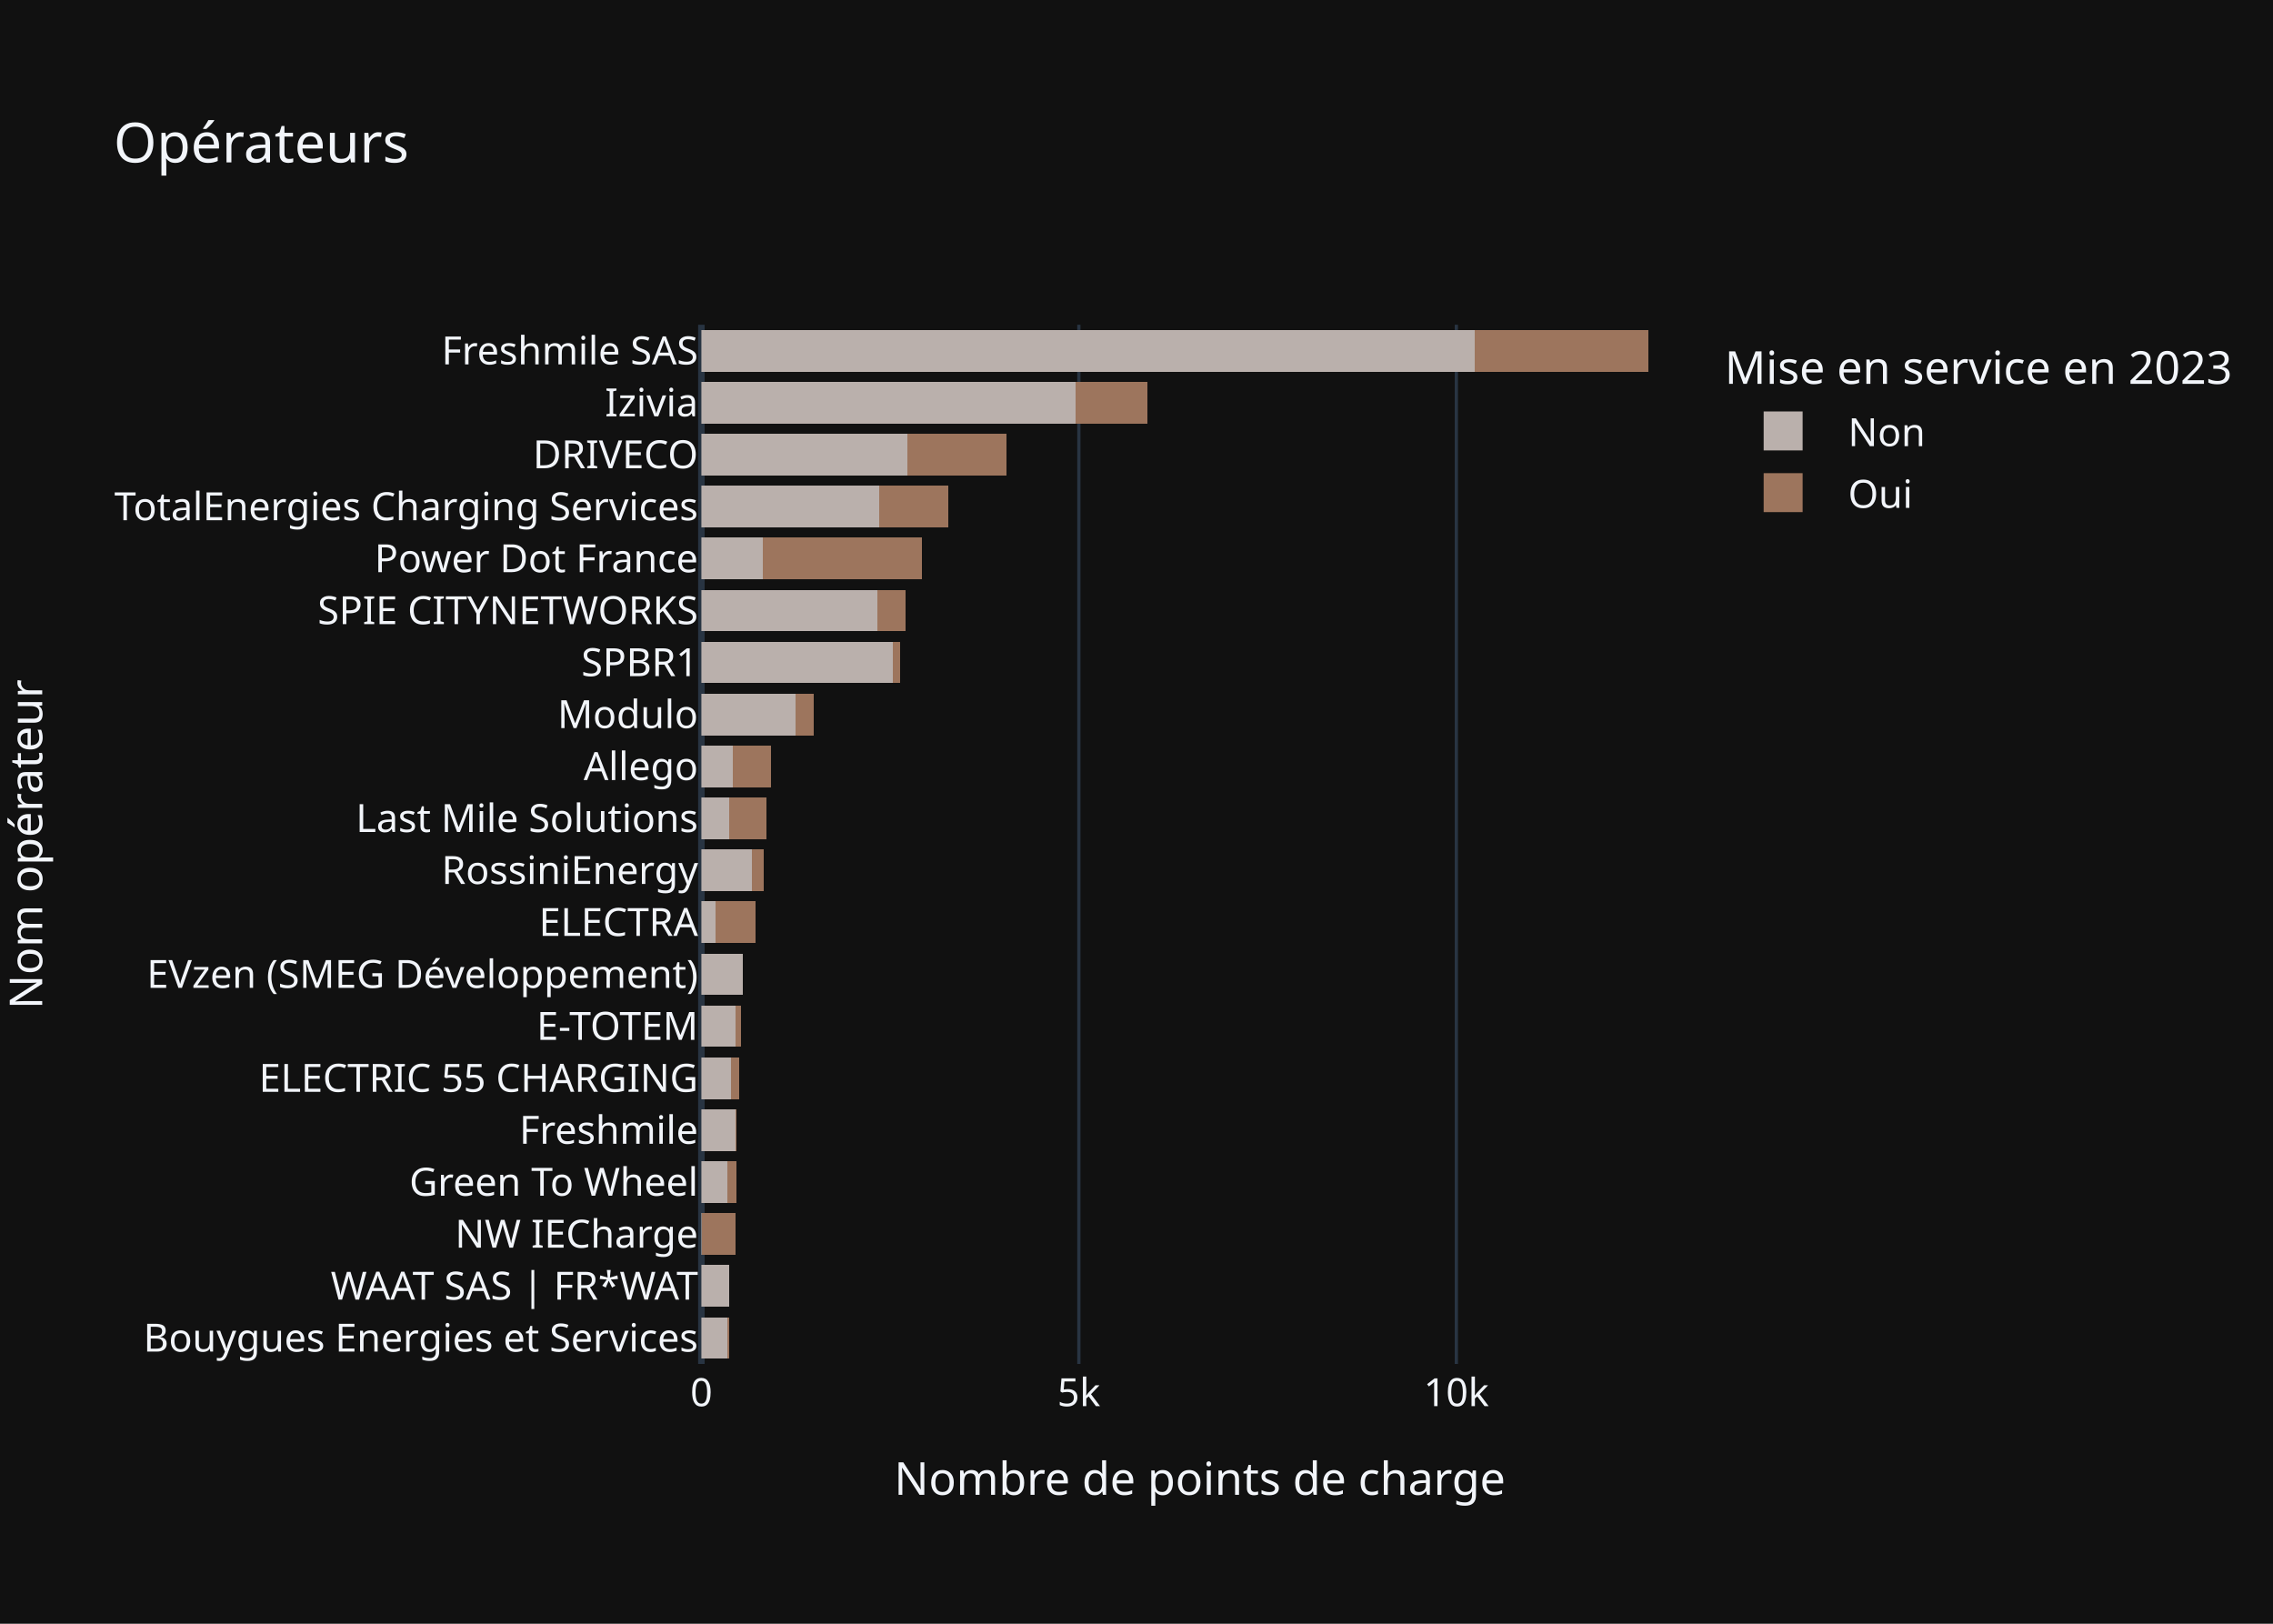
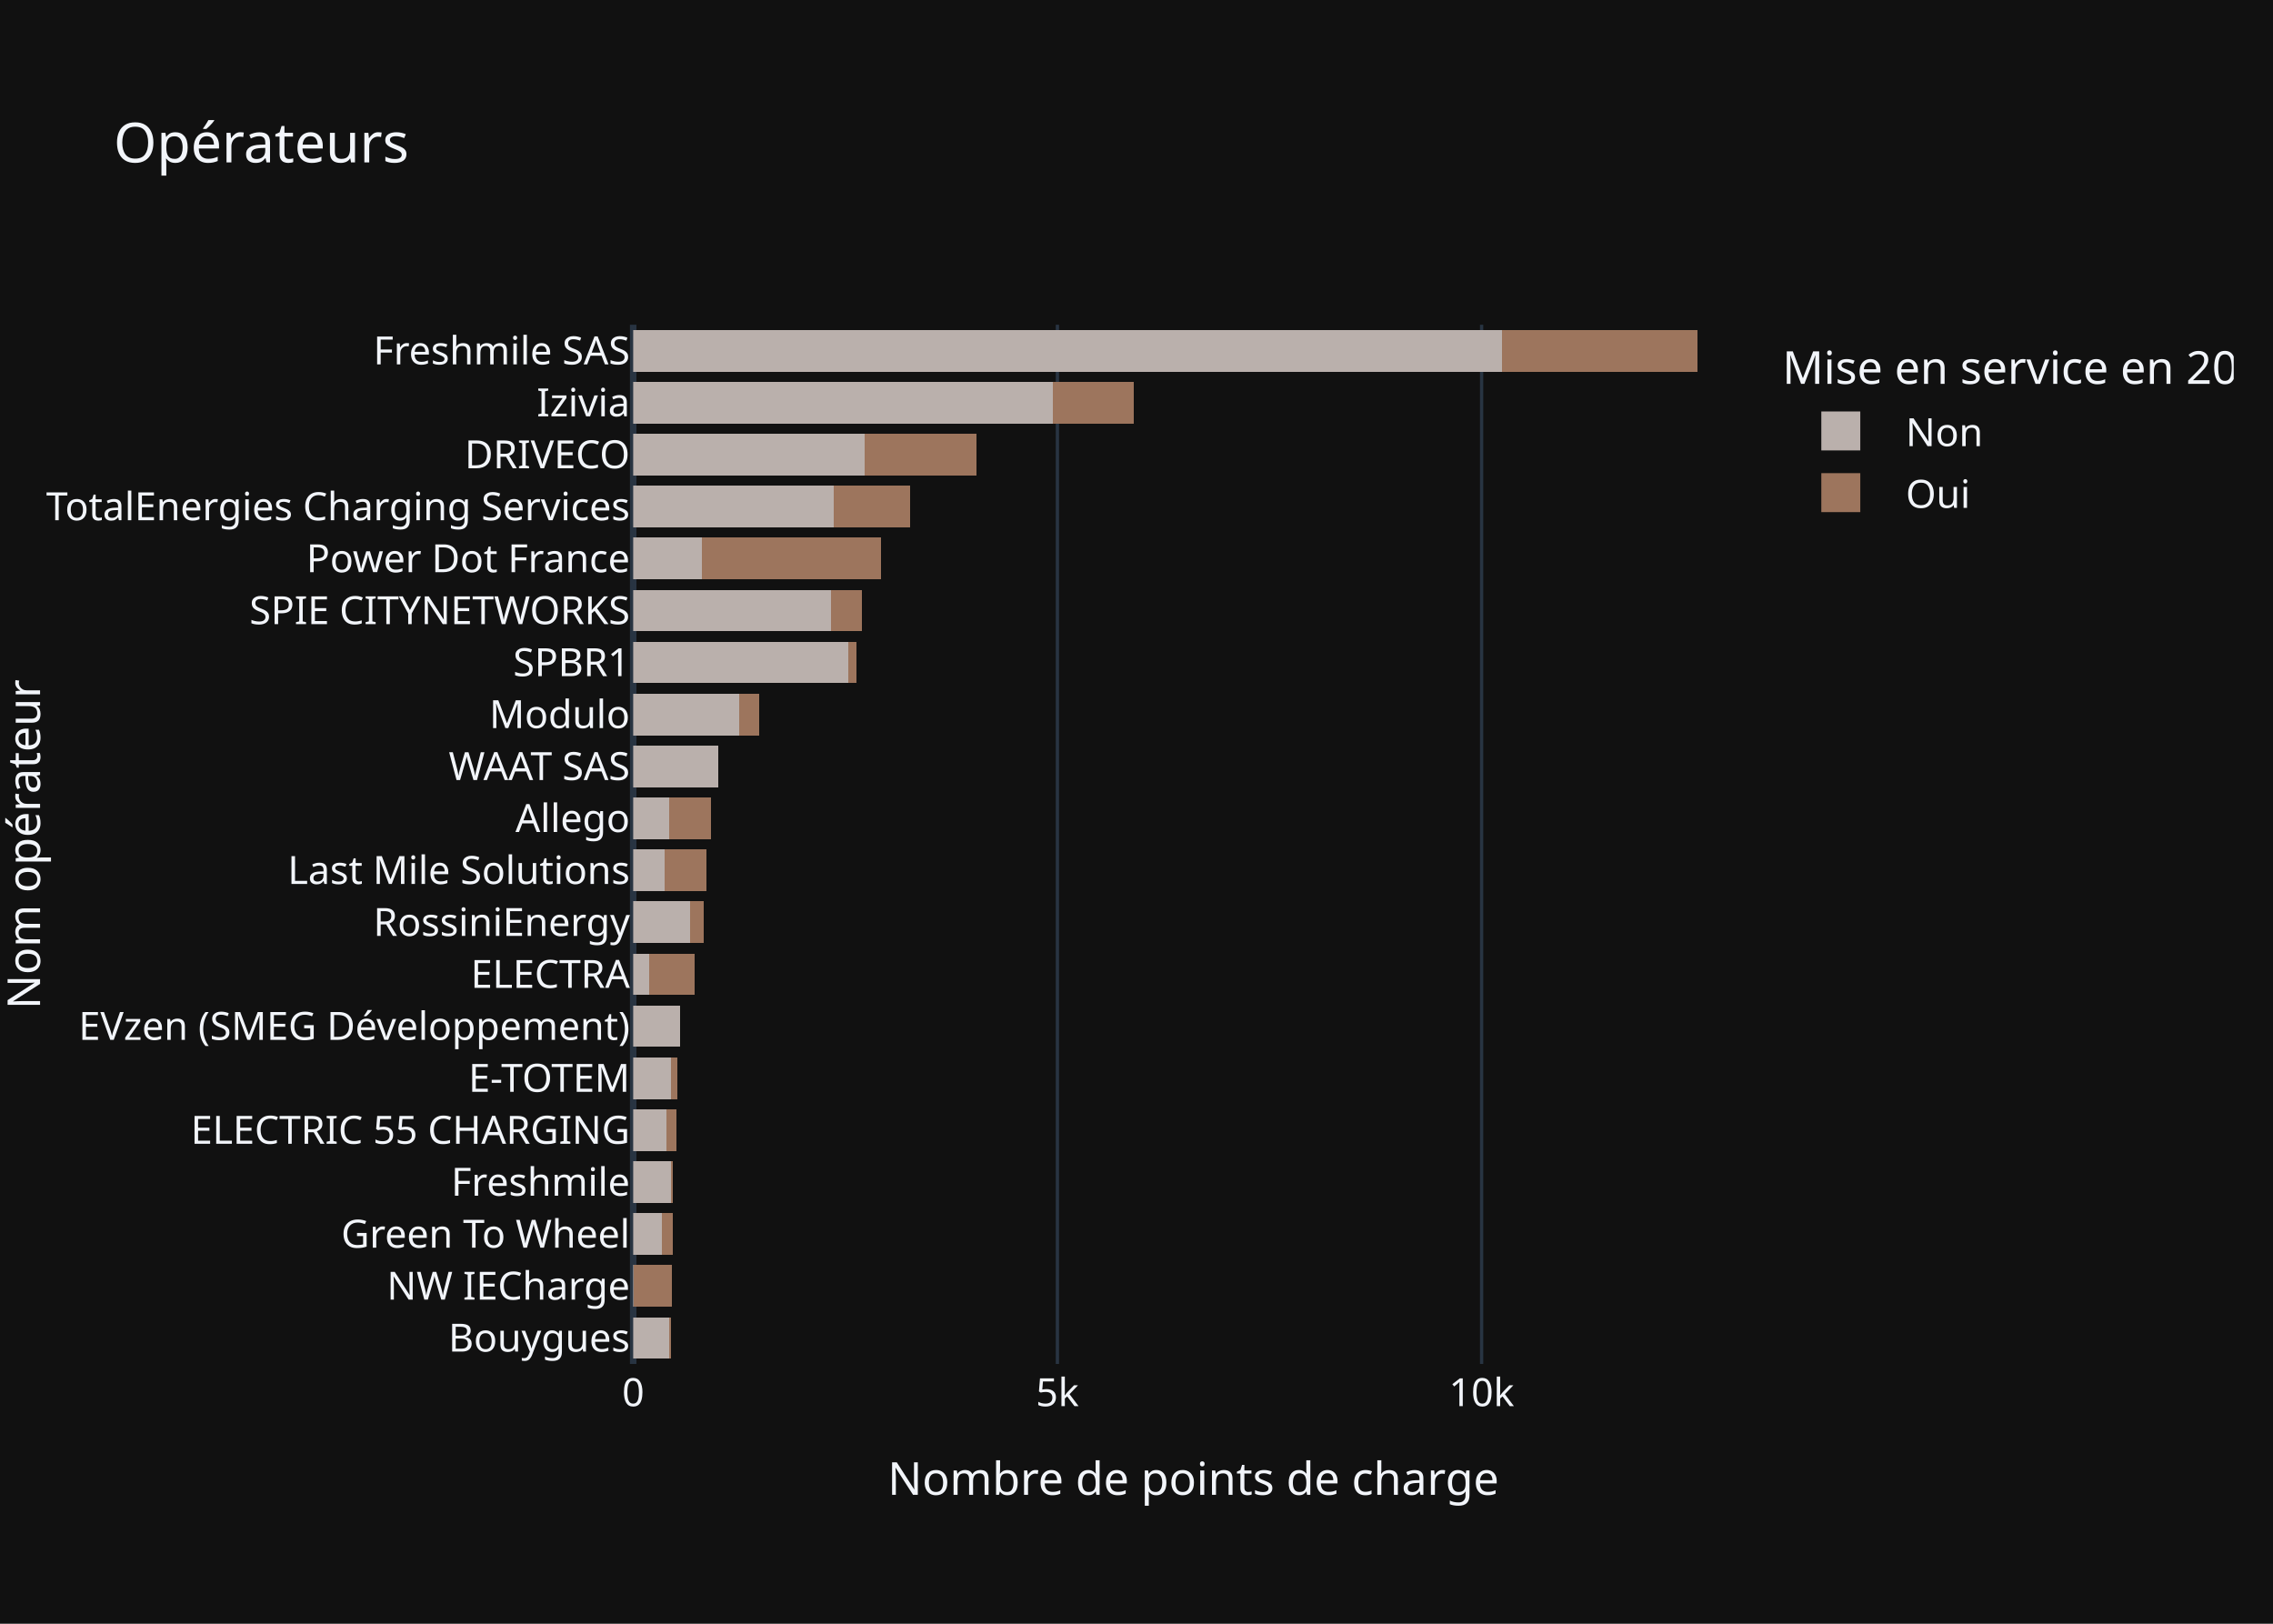
<svg xmlns="http://www.w3.org/2000/svg" class="main-svg" width="700" height="500" style="" viewBox="0 0 700 500">
  <rect x="0" y="0" width="700" height="500" style="fill: rgb(17, 17, 17); fill-opacity: 1;" />
-   <defs id="defs-9ff20e">
+   <defs id="defs-221464">
    <g class="clips">
-       <clipPath id="clip9ff20exyplot" class="plotclip">
-         <rect width="307" height="320" />
+       <clipPath id="clip221464xyplot" class="plotclip">
+         <rect width="345" height="320" />
      </clipPath>
-       <clipPath class="axesclip" id="clip9ff20ex">
-         <rect x="216" y="0" width="307" height="500" />
+       <clipPath class="axesclip" id="clip221464x">
+         <rect x="195" y="0" width="345" height="500" />
      </clipPath>
-       <clipPath class="axesclip" id="clip9ff20ey">
+       <clipPath class="axesclip" id="clip221464y">
        <rect x="0" y="100" width="700" height="320" />
      </clipPath>
-       <clipPath class="axesclip" id="clip9ff20exy">
-         <rect x="216" y="100" width="307" height="320" />
+       <clipPath class="axesclip" id="clip221464xy">
+         <rect x="195" y="100" width="345" height="320" />
      </clipPath>
    </g>
    <g class="gradients" />
    <g class="patterns" />
  </defs>
  <g class="bglayer" />
  <g class="layer-below">
    <g class="imagelayer" />
    <g class="shapelayer" />
  </g>
  <g class="cartesianlayer">
    <g class="subplot xy">
      <g class="layer-subplot">
        <g class="shapelayer" />
        <g class="imagelayer" />
      </g>
      <g class="minor-gridlayer">
        <g class="x" />
        <g class="y" />
      </g>
      <g class="gridlayer">
        <g class="x">
-           <path class="xgrid crisp" transform="translate(332.25,0)" d="M0,100v320" style="stroke: rgb(40, 52, 66); stroke-opacity: 1; stroke-width: 1px;" />
-           <path class="xgrid crisp" transform="translate(448.5,0)" d="M0,100v320" style="stroke: rgb(40, 52, 66); stroke-opacity: 1; stroke-width: 1px;" />
+           <path class="xgrid crisp" transform="translate(325.64,0)" d="M0,100v320" style="stroke: rgb(40, 52, 66); stroke-opacity: 1; stroke-width: 1px;" />
+           <path class="xgrid crisp" transform="translate(456.28,0)" d="M0,100v320" style="stroke: rgb(40, 52, 66); stroke-opacity: 1; stroke-width: 1px;" />
        </g>
        <g class="y" />
      </g>
      <g class="zerolinelayer">
-         <path class="xzl zl crisp" transform="translate(216,0)" d="M0,100v320" style="stroke: rgb(40, 52, 66); stroke-opacity: 1; stroke-width: 2px;" />
+         <path class="xzl zl crisp" transform="translate(195,0)" d="M0,100v320" style="stroke: rgb(40, 52, 66); stroke-opacity: 1; stroke-width: 2px;" />
      </g>
      <path class="xlines-below" />
      <path class="ylines-below" />
      <g class="overlines-below" />
      <g class="xaxislayer-below" />
      <g class="yaxislayer-below" />
      <g class="overaxes-below" />
-       <g class="plot" transform="translate(216,100)" clip-path="url(#clip9ff20exyplot)">
+       <g class="plot" transform="translate(195,100)" clip-path="url(#clip221464xyplot)">
        <g class="barlayer mlayer">
          <g class="trace bars" shape-rendering="crispEdges" style="opacity: 1;">
            <g class="points">
              <g class="point">
-                 <path d="M0,318.4V305.6H8.09V318.4Z" style="vector-effect: none; opacity: 1; stroke-width: 0px; fill: rgb(186, 176, 172); fill-opacity: 1;" />
-               </g>
-               <g class="point">
-                 <path d="M0,302.4V289.6H8.7V302.4Z" style="vector-effect: none; opacity: 1; stroke-width: 0px; fill: rgb(186, 176, 172); fill-opacity: 1;" />
-               </g>
-               <g class="point">
-                 <path d="M0,286.4V273.6H0.12V286.4Z" style="vector-effect: none; opacity: 1; stroke-width: 0px; fill: rgb(186, 176, 172); fill-opacity: 1;" />
-               </g>
-               <g class="point">
-                 <path d="M0,270.4V257.6H7.97V270.4Z" style="vector-effect: none; opacity: 1; stroke-width: 0px; fill: rgb(186, 176, 172); fill-opacity: 1;" />
-               </g>
-               <g class="point">
-                 <path d="M0,254.4V241.6H10.49V254.4Z" style="vector-effect: none; opacity: 1; stroke-width: 0px; fill: rgb(186, 176, 172); fill-opacity: 1;" />
-               </g>
-               <g class="point">
-                 <path d="M0,238.4V225.6H9.21V238.4Z" style="vector-effect: none; opacity: 1; stroke-width: 0px; fill: rgb(186, 176, 172); fill-opacity: 1;" />
-               </g>
-               <g class="point">
-                 <path d="M0,222.4V209.6H10.39V222.4Z" style="vector-effect: none; opacity: 1; stroke-width: 0px; fill: rgb(186, 176, 172); fill-opacity: 1;" />
-               </g>
-               <g class="point">
-                 <path d="M0,206.4V193.6H12.83V206.4Z" style="vector-effect: none; opacity: 1; stroke-width: 0px; fill: rgb(186, 176, 172); fill-opacity: 1;" />
-               </g>
-               <g class="point">
-                 <path d="M0,190.4V177.6H4.42V190.4Z" style="vector-effect: none; opacity: 1; stroke-width: 0px; fill: rgb(186, 176, 172); fill-opacity: 1;" />
-               </g>
-               <g class="point">
-                 <path d="M0,174.4V161.6H15.62V174.4Z" style="vector-effect: none; opacity: 1; stroke-width: 0px; fill: rgb(186, 176, 172); fill-opacity: 1;" />
-               </g>
-               <g class="point">
-                 <path d="M0,158.4V145.6H8.6V158.4Z" style="vector-effect: none; opacity: 1; stroke-width: 0px; fill: rgb(186, 176, 172); fill-opacity: 1;" />
-               </g>
-               <g class="point">
-                 <path d="M0,142.4V129.6H9.81V142.4Z" style="vector-effect: none; opacity: 1; stroke-width: 0px; fill: rgb(186, 176, 172); fill-opacity: 1;" />
-               </g>
-               <g class="point">
-                 <path d="M0,126.4V113.6H28.95V126.4Z" style="vector-effect: none; opacity: 1; stroke-width: 0px; fill: rgb(186, 176, 172); fill-opacity: 1;" />
-               </g>
-               <g class="point">
-                 <path d="M0,110.4V97.6H58.99V110.4Z" style="vector-effect: none; opacity: 1; stroke-width: 0px; fill: rgb(186, 176, 172); fill-opacity: 1;" />
-               </g>
-               <g class="point">
-                 <path d="M0,94.4V81.6H54.13V94.4Z" style="vector-effect: none; opacity: 1; stroke-width: 0px; fill: rgb(186, 176, 172); fill-opacity: 1;" />
-               </g>
-               <g class="point">
-                 <path d="M0,78.4V65.6H18.83V78.4Z" style="vector-effect: none; opacity: 1; stroke-width: 0px; fill: rgb(186, 176, 172); fill-opacity: 1;" />
-               </g>
-               <g class="point">
-                 <path d="M0,62.4V49.6H54.85V62.4Z" style="vector-effect: none; opacity: 1; stroke-width: 0px; fill: rgb(186, 176, 172); fill-opacity: 1;" />
-               </g>
-               <g class="point">
-                 <path d="M0,46.4V33.6H63.52V46.4Z" style="vector-effect: none; opacity: 1; stroke-width: 0px; fill: rgb(186, 176, 172); fill-opacity: 1;" />
-               </g>
-               <g class="point">
-                 <path d="M0,30.4V17.6H115.11V30.4Z" style="vector-effect: none; opacity: 1; stroke-width: 0px; fill: rgb(186, 176, 172); fill-opacity: 1;" />
-               </g>
-               <g class="point">
-                 <path d="M0,14.4V1.6H238.15V14.4Z" style="vector-effect: none; opacity: 1; stroke-width: 0px; fill: rgb(186, 176, 172); fill-opacity: 1;" />
+                 <path d="M0,318.4V305.6H11.13V318.4Z" style="vector-effect: none; opacity: 1; stroke-width: 0px; fill: rgb(186, 176, 172); fill-opacity: 1;" />
+               </g>
+               <g class="point">
+                 <path d="M0,302.4V289.6H0.13V302.4Z" style="vector-effect: none; opacity: 1; stroke-width: 0px; fill: rgb(186, 176, 172); fill-opacity: 1;" />
+               </g>
+               <g class="point">
+                 <path d="M0,286.4V273.6H8.96V286.4Z" style="vector-effect: none; opacity: 1; stroke-width: 0px; fill: rgb(186, 176, 172); fill-opacity: 1;" />
+               </g>
+               <g class="point">
+                 <path d="M0,270.4V257.6H11.78V270.4Z" style="vector-effect: none; opacity: 1; stroke-width: 0px; fill: rgb(186, 176, 172); fill-opacity: 1;" />
+               </g>
+               <g class="point">
+                 <path d="M0,254.4V241.6H10.35V254.4Z" style="vector-effect: none; opacity: 1; stroke-width: 0px; fill: rgb(186, 176, 172); fill-opacity: 1;" />
+               </g>
+               <g class="point">
+                 <path d="M0,238.4V225.6H11.68V238.4Z" style="vector-effect: none; opacity: 1; stroke-width: 0px; fill: rgb(186, 176, 172); fill-opacity: 1;" />
+               </g>
+               <g class="point">
+                 <path d="M0,222.4V209.6H14.42V222.4Z" style="vector-effect: none; opacity: 1; stroke-width: 0px; fill: rgb(186, 176, 172); fill-opacity: 1;" />
+               </g>
+               <g class="point">
+                 <path d="M0,206.4V193.6H4.96V206.4Z" style="vector-effect: none; opacity: 1; stroke-width: 0px; fill: rgb(186, 176, 172); fill-opacity: 1;" />
+               </g>
+               <g class="point">
+                 <path d="M0,190.4V177.6H17.56V190.4Z" style="vector-effect: none; opacity: 1; stroke-width: 0px; fill: rgb(186, 176, 172); fill-opacity: 1;" />
+               </g>
+               <g class="point">
+                 <path d="M0,174.4V161.6H9.67V174.4Z" style="vector-effect: none; opacity: 1; stroke-width: 0px; fill: rgb(186, 176, 172); fill-opacity: 1;" />
+               </g>
+               <g class="point">
+                 <path d="M0,158.4V145.6H11.03V158.4Z" style="vector-effect: none; opacity: 1; stroke-width: 0px; fill: rgb(186, 176, 172); fill-opacity: 1;" />
+               </g>
+               <g class="point">
+                 <path d="M0,142.4V129.6H26.18V142.4Z" style="vector-effect: none; opacity: 1; stroke-width: 0px; fill: rgb(186, 176, 172); fill-opacity: 1;" />
+               </g>
+               <g class="point">
+                 <path d="M0,126.4V113.6H32.53V126.4Z" style="vector-effect: none; opacity: 1; stroke-width: 0px; fill: rgb(186, 176, 172); fill-opacity: 1;" />
+               </g>
+               <g class="point">
+                 <path d="M0,110.4V97.6H66.29V110.4Z" style="vector-effect: none; opacity: 1; stroke-width: 0px; fill: rgb(186, 176, 172); fill-opacity: 1;" />
+               </g>
+               <g class="point">
+                 <path d="M0,94.4V81.6H60.83V94.4Z" style="vector-effect: none; opacity: 1; stroke-width: 0px; fill: rgb(186, 176, 172); fill-opacity: 1;" />
+               </g>
+               <g class="point">
+                 <path d="M0,78.4V65.6H21.16V78.4Z" style="vector-effect: none; opacity: 1; stroke-width: 0px; fill: rgb(186, 176, 172); fill-opacity: 1;" />
+               </g>
+               <g class="point">
+                 <path d="M0,62.4V49.6H61.64V62.4Z" style="vector-effect: none; opacity: 1; stroke-width: 0px; fill: rgb(186, 176, 172); fill-opacity: 1;" />
+               </g>
+               <g class="point">
+                 <path d="M0,46.4V33.6H71.38V46.4Z" style="vector-effect: none; opacity: 1; stroke-width: 0px; fill: rgb(186, 176, 172); fill-opacity: 1;" />
+               </g>
+               <g class="point">
+                 <path d="M0,30.4V17.6H129.36V30.4Z" style="vector-effect: none; opacity: 1; stroke-width: 0px; fill: rgb(186, 176, 172); fill-opacity: 1;" />
+               </g>
+               <g class="point">
+                 <path d="M0,14.4V1.6H267.63V14.4Z" style="vector-effect: none; opacity: 1; stroke-width: 0px; fill: rgb(186, 176, 172); fill-opacity: 1;" />
              </g>
            </g>
          </g>
          <g class="trace bars" shape-rendering="crispEdges" style="opacity: 1;">
            <g class="points">
              <g class="point">
-                 <path d="M8.09,318.4V305.6H8.46V318.4Z" style="vector-effect: none; opacity: 1; stroke-width: 0px; fill: rgb(157, 117, 93); fill-opacity: 1;" />
+                 <path d="M11.13,318.4V305.6H11.68V318.4Z" style="vector-effect: none; opacity: 1; stroke-width: 0px; fill: rgb(157, 117, 93); fill-opacity: 1;" />
+               </g>
+               <g class="point">
+                 <path d="M0.13,302.4V289.6H11.94V302.4Z" style="vector-effect: none; opacity: 1; stroke-width: 0px; fill: rgb(157, 117, 93); fill-opacity: 1;" />
+               </g>
+               <g class="point">
+                 <path d="M8.96,286.4V273.6H12.2V286.4Z" style="vector-effect: none; opacity: 1; stroke-width: 0px; fill: rgb(157, 117, 93); fill-opacity: 1;" />
+               </g>
+               <g class="point">
+                 <path d="M11.78,270.4V257.6H12.2V270.4Z" style="vector-effect: none; opacity: 1; stroke-width: 0px; fill: rgb(157, 117, 93); fill-opacity: 1;" />
+               </g>
+               <g class="point">
+                 <path d="M10.35,254.4V241.6H13.22V254.4Z" style="vector-effect: none; opacity: 1; stroke-width: 0px; fill: rgb(157, 117, 93); fill-opacity: 1;" />
+               </g>
+               <g class="point">
+                 <path d="M11.68,238.4V225.6H13.61V238.4Z" style="vector-effect: none; opacity: 1; stroke-width: 0px; fill: rgb(157, 117, 93); fill-opacity: 1;" />
              </g>
              <g class="point">
                <path d="M0,0Z" style="vector-effect: none; opacity: 1; stroke-width: 0px; fill: rgb(157, 117, 93); fill-opacity: 1;" />
              </g>
              <g class="point">
-                 <path d="M0.12,286.4V273.6H10.63V286.4Z" style="vector-effect: none; opacity: 1; stroke-width: 0px; fill: rgb(157, 117, 93); fill-opacity: 1;" />
-               </g>
-               <g class="point">
-                 <path d="M7.97,270.4V257.6H10.86V270.4Z" style="vector-effect: none; opacity: 1; stroke-width: 0px; fill: rgb(157, 117, 93); fill-opacity: 1;" />
-               </g>
-               <g class="point">
-                 <path d="M10.49,254.4V241.6H10.86V254.4Z" style="vector-effect: none; opacity: 1; stroke-width: 0px; fill: rgb(157, 117, 93); fill-opacity: 1;" />
-               </g>
-               <g class="point">
-                 <path d="M9.21,238.4V225.6H11.76V238.4Z" style="vector-effect: none; opacity: 1; stroke-width: 0px; fill: rgb(157, 117, 93); fill-opacity: 1;" />
-               </g>
-               <g class="point">
-                 <path d="M10.39,222.4V209.6H12.11V222.4Z" style="vector-effect: none; opacity: 1; stroke-width: 0px; fill: rgb(157, 117, 93); fill-opacity: 1;" />
+                 <path d="M4.96,206.4V193.6H18.84V206.4Z" style="vector-effect: none; opacity: 1; stroke-width: 0px; fill: rgb(157, 117, 93); fill-opacity: 1;" />
+               </g>
+               <g class="point">
+                 <path d="M17.56,190.4V177.6H21.74V190.4Z" style="vector-effect: none; opacity: 1; stroke-width: 0px; fill: rgb(157, 117, 93); fill-opacity: 1;" />
+               </g>
+               <g class="point">
+                 <path d="M9.67,174.4V161.6H22.68V174.4Z" style="vector-effect: none; opacity: 1; stroke-width: 0px; fill: rgb(157, 117, 93); fill-opacity: 1;" />
+               </g>
+               <g class="point">
+                 <path d="M11.03,158.4V145.6H24.01V158.4Z" style="vector-effect: none; opacity: 1; stroke-width: 0px; fill: rgb(157, 117, 93); fill-opacity: 1;" />
              </g>
              <g class="point">
                <path d="M0,0Z" style="vector-effect: none; opacity: 1; stroke-width: 0px; fill: rgb(157, 117, 93); fill-opacity: 1;" />
              </g>
              <g class="point">
-                 <path d="M4.42,190.4V177.6H16.76V190.4Z" style="vector-effect: none; opacity: 1; stroke-width: 0px; fill: rgb(157, 117, 93); fill-opacity: 1;" />
-               </g>
-               <g class="point">
-                 <path d="M15.62,174.4V161.6H19.34V174.4Z" style="vector-effect: none; opacity: 1; stroke-width: 0px; fill: rgb(157, 117, 93); fill-opacity: 1;" />
-               </g>
-               <g class="point">
-                 <path d="M8.6,158.4V145.6H20.18V158.4Z" style="vector-effect: none; opacity: 1; stroke-width: 0px; fill: rgb(157, 117, 93); fill-opacity: 1;" />
-               </g>
-               <g class="point">
-                 <path d="M9.81,142.4V129.6H21.37V142.4Z" style="vector-effect: none; opacity: 1; stroke-width: 0px; fill: rgb(157, 117, 93); fill-opacity: 1;" />
-               </g>
-               <g class="point">
-                 <path d="M28.95,126.4V113.6H34.53V126.4Z" style="vector-effect: none; opacity: 1; stroke-width: 0px; fill: rgb(157, 117, 93); fill-opacity: 1;" />
-               </g>
-               <g class="point">
-                 <path d="M58.99,110.4V97.6H61.12V110.4Z" style="vector-effect: none; opacity: 1; stroke-width: 0px; fill: rgb(157, 117, 93); fill-opacity: 1;" />
-               </g>
-               <g class="point">
-                 <path d="M54.13,94.4V81.6H62.75V94.4Z" style="vector-effect: none; opacity: 1; stroke-width: 0px; fill: rgb(157, 117, 93); fill-opacity: 1;" />
-               </g>
-               <g class="point">
-                 <path d="M18.83,78.4V65.6H68.01V78.4Z" style="vector-effect: none; opacity: 1; stroke-width: 0px; fill: rgb(157, 117, 93); fill-opacity: 1;" />
-               </g>
-               <g class="point">
-                 <path d="M54.85,62.4V49.6H75.96V62.4Z" style="vector-effect: none; opacity: 1; stroke-width: 0px; fill: rgb(157, 117, 93); fill-opacity: 1;" />
-               </g>
-               <g class="point">
-                 <path d="M63.52,46.4V33.6H94.07V46.4Z" style="vector-effect: none; opacity: 1; stroke-width: 0px; fill: rgb(157, 117, 93); fill-opacity: 1;" />
-               </g>
-               <g class="point">
-                 <path d="M115.11,30.4V17.6H137.29V30.4Z" style="vector-effect: none; opacity: 1; stroke-width: 0px; fill: rgb(157, 117, 93); fill-opacity: 1;" />
-               </g>
-               <g class="point">
-                 <path d="M238.15,14.4V1.6H291.65V14.4Z" style="vector-effect: none; opacity: 1; stroke-width: 0px; fill: rgb(157, 117, 93); fill-opacity: 1;" />
+                 <path d="M32.53,126.4V113.6H38.8V126.4Z" style="vector-effect: none; opacity: 1; stroke-width: 0px; fill: rgb(157, 117, 93); fill-opacity: 1;" />
+               </g>
+               <g class="point">
+                 <path d="M66.29,110.4V97.6H68.69V110.4Z" style="vector-effect: none; opacity: 1; stroke-width: 0px; fill: rgb(157, 117, 93); fill-opacity: 1;" />
+               </g>
+               <g class="point">
+                 <path d="M60.83,94.4V81.6H70.52V94.4Z" style="vector-effect: none; opacity: 1; stroke-width: 0px; fill: rgb(157, 117, 93); fill-opacity: 1;" />
+               </g>
+               <g class="point">
+                 <path d="M21.16,78.4V65.6H76.42V78.4Z" style="vector-effect: none; opacity: 1; stroke-width: 0px; fill: rgb(157, 117, 93); fill-opacity: 1;" />
+               </g>
+               <g class="point">
+                 <path d="M61.64,62.4V49.6H85.36V62.4Z" style="vector-effect: none; opacity: 1; stroke-width: 0px; fill: rgb(157, 117, 93); fill-opacity: 1;" />
+               </g>
+               <g class="point">
+                 <path d="M71.38,46.4V33.6H105.71V46.4Z" style="vector-effect: none; opacity: 1; stroke-width: 0px; fill: rgb(157, 117, 93); fill-opacity: 1;" />
+               </g>
+               <g class="point">
+                 <path d="M129.36,30.4V17.6H154.29V30.4Z" style="vector-effect: none; opacity: 1; stroke-width: 0px; fill: rgb(157, 117, 93); fill-opacity: 1;" />
+               </g>
+               <g class="point">
+                 <path d="M267.63,14.4V1.6H327.75V14.4Z" style="vector-effect: none; opacity: 1; stroke-width: 0px; fill: rgb(157, 117, 93); fill-opacity: 1;" />
              </g>
            </g>
          </g>
        </g>
      </g>
      <g class="overplot" />
      <path class="xlines-above crisp" d="M0,0" style="fill: none;" />
      <path class="ylines-above crisp" d="M0,0" style="fill: none;" />
      <g class="overlines-above" />
      <g class="xaxislayer-above">
        <g class="xtick">
-           <text text-anchor="middle" x="0" y="433" transform="translate(216,0)" style="font-family: Raleway; font-size: 12px; fill: rgb(242, 245, 250); fill-opacity: 1; white-space: pre; opacity: 1;">0</text>
+           <text text-anchor="middle" x="0" y="433" transform="translate(195,0)" style="font-family: Raleway; font-size: 12px; fill: rgb(242, 245, 250); fill-opacity: 1; white-space: pre; opacity: 1;">0</text>
        </g>
        <g class="xtick">
-           <text text-anchor="middle" x="0" y="433" style="font-family: Raleway; font-size: 12px; fill: rgb(242, 245, 250); fill-opacity: 1; white-space: pre; opacity: 1;" transform="translate(332.25,0)">5k</text>
+           <text text-anchor="middle" x="0" y="433" style="font-family: Raleway; font-size: 12px; fill: rgb(242, 245, 250); fill-opacity: 1; white-space: pre; opacity: 1;" transform="translate(325.64,0)">5k</text>
        </g>
        <g class="xtick">
-           <text text-anchor="middle" x="0" y="433" style="font-family: Raleway; font-size: 12px; fill: rgb(242, 245, 250); fill-opacity: 1; white-space: pre; opacity: 1;" transform="translate(448.5,0)">10k</text>
+           <text text-anchor="middle" x="0" y="433" style="font-family: Raleway; font-size: 12px; fill: rgb(242, 245, 250); fill-opacity: 1; white-space: pre; opacity: 1;" transform="translate(456.28,0)">10k</text>
        </g>
      </g>
      <g class="yaxislayer-above">
        <g class="ytick">
-           <text text-anchor="end" x="215" y="4.2" transform="translate(0,412)" style="font-family: Raleway; font-size: 12px; fill: rgb(242, 245, 250); fill-opacity: 1; white-space: pre; opacity: 1;">Bouygues Energies et Services</text>
-         </g>
-         <g class="ytick">
-           <text text-anchor="end" x="215" y="4.2" transform="translate(0,396)" style="font-family: Raleway; font-size: 12px; fill: rgb(242, 245, 250); fill-opacity: 1; white-space: pre; opacity: 1;">WAAT SAS | FR*WAT</text>
-         </g>
-         <g class="ytick">
-           <text text-anchor="end" x="215" y="4.2" transform="translate(0,380)" style="font-family: Raleway; font-size: 12px; fill: rgb(242, 245, 250); fill-opacity: 1; white-space: pre; opacity: 1;">NW IECharge</text>
-         </g>
-         <g class="ytick">
-           <text text-anchor="end" x="215" y="4.2" transform="translate(0,364)" style="font-family: Raleway; font-size: 12px; fill: rgb(242, 245, 250); fill-opacity: 1; white-space: pre; opacity: 1;">Green To Wheel</text>
-         </g>
-         <g class="ytick">
-           <text text-anchor="end" x="215" y="4.2" transform="translate(0,348)" style="font-family: Raleway; font-size: 12px; fill: rgb(242, 245, 250); fill-opacity: 1; white-space: pre; opacity: 1;">Freshmile</text>
-         </g>
-         <g class="ytick">
-           <text text-anchor="end" x="215" y="4.2" transform="translate(0,332)" style="font-family: Raleway; font-size: 12px; fill: rgb(242, 245, 250); fill-opacity: 1; white-space: pre; opacity: 1;">ELECTRIC 55 CHARGING</text>
-         </g>
-         <g class="ytick">
-           <text text-anchor="end" x="215" y="4.2" transform="translate(0,316)" style="font-family: Raleway; font-size: 12px; fill: rgb(242, 245, 250); fill-opacity: 1; white-space: pre; opacity: 1;">E-TOTEM</text>
-         </g>
-         <g class="ytick">
-           <text text-anchor="end" x="215" y="4.2" transform="translate(0,300)" style="font-family: Raleway; font-size: 12px; fill: rgb(242, 245, 250); fill-opacity: 1; white-space: pre; opacity: 1;">EVzen (SMEG Développement)</text>
-         </g>
-         <g class="ytick">
-           <text text-anchor="end" x="215" y="4.2" transform="translate(0,284)" style="font-family: Raleway; font-size: 12px; fill: rgb(242, 245, 250); fill-opacity: 1; white-space: pre; opacity: 1;">ELECTRA</text>
-         </g>
-         <g class="ytick">
-           <text text-anchor="end" x="215" y="4.2" transform="translate(0,268)" style="font-family: Raleway; font-size: 12px; fill: rgb(242, 245, 250); fill-opacity: 1; white-space: pre; opacity: 1;">RossiniEnergy</text>
-         </g>
-         <g class="ytick">
-           <text text-anchor="end" x="215" y="4.2" transform="translate(0,252)" style="font-family: Raleway; font-size: 12px; fill: rgb(242, 245, 250); fill-opacity: 1; white-space: pre; opacity: 1;">Last Mile Solutions</text>
-         </g>
-         <g class="ytick">
-           <text text-anchor="end" x="215" y="4.2" transform="translate(0,236)" style="font-family: Raleway; font-size: 12px; fill: rgb(242, 245, 250); fill-opacity: 1; white-space: pre; opacity: 1;">Allego</text>
-         </g>
-         <g class="ytick">
-           <text text-anchor="end" x="215" y="4.2" transform="translate(0,220)" style="font-family: Raleway; font-size: 12px; fill: rgb(242, 245, 250); fill-opacity: 1; white-space: pre; opacity: 1;">Modulo</text>
-         </g>
-         <g class="ytick">
-           <text text-anchor="end" x="215" y="4.2" transform="translate(0,204)" style="font-family: Raleway; font-size: 12px; fill: rgb(242, 245, 250); fill-opacity: 1; white-space: pre; opacity: 1;">SPBR1</text>
-         </g>
-         <g class="ytick">
-           <text text-anchor="end" x="215" y="4.2" transform="translate(0,188)" style="font-family: Raleway; font-size: 12px; fill: rgb(242, 245, 250); fill-opacity: 1; white-space: pre; opacity: 1;">SPIE CITYNETWORKS</text>
-         </g>
-         <g class="ytick">
-           <text text-anchor="end" x="215" y="4.2" transform="translate(0,172)" style="font-family: Raleway; font-size: 12px; fill: rgb(242, 245, 250); fill-opacity: 1; white-space: pre; opacity: 1;">Power Dot France</text>
-         </g>
-         <g class="ytick">
-           <text text-anchor="end" x="215" y="4.2" transform="translate(0,156)" style="font-family: Raleway; font-size: 12px; fill: rgb(242, 245, 250); fill-opacity: 1; white-space: pre; opacity: 1;">TotalEnergies Charging Services</text>
-         </g>
-         <g class="ytick">
-           <text text-anchor="end" x="215" y="4.2" transform="translate(0,140)" style="font-family: Raleway; font-size: 12px; fill: rgb(242, 245, 250); fill-opacity: 1; white-space: pre; opacity: 1;">DRIVECO</text>
-         </g>
-         <g class="ytick">
-           <text text-anchor="end" x="215" y="4.2" transform="translate(0,124)" style="font-family: Raleway; font-size: 12px; fill: rgb(242, 245, 250); fill-opacity: 1; white-space: pre; opacity: 1;">Izivia</text>
-         </g>
-         <g class="ytick">
-           <text text-anchor="end" x="215" y="4.2" transform="translate(0,108)" style="font-family: Raleway; font-size: 12px; fill: rgb(242, 245, 250); fill-opacity: 1; white-space: pre; opacity: 1;">Freshmile SAS</text>
+           <text text-anchor="end" x="194" y="4.2" transform="translate(0,412)" style="font-family: Raleway; font-size: 12px; fill: rgb(242, 245, 250); fill-opacity: 1; white-space: pre; opacity: 1;">Bouygues</text>
+         </g>
+         <g class="ytick">
+           <text text-anchor="end" x="194" y="4.2" transform="translate(0,396)" style="font-family: Raleway; font-size: 12px; fill: rgb(242, 245, 250); fill-opacity: 1; white-space: pre; opacity: 1;">NW IECharge</text>
+         </g>
+         <g class="ytick">
+           <text text-anchor="end" x="194" y="4.2" transform="translate(0,380)" style="font-family: Raleway; font-size: 12px; fill: rgb(242, 245, 250); fill-opacity: 1; white-space: pre; opacity: 1;">Green To Wheel</text>
+         </g>
+         <g class="ytick">
+           <text text-anchor="end" x="194" y="4.2" transform="translate(0,364)" style="font-family: Raleway; font-size: 12px; fill: rgb(242, 245, 250); fill-opacity: 1; white-space: pre; opacity: 1;">Freshmile</text>
+         </g>
+         <g class="ytick">
+           <text text-anchor="end" x="194" y="4.2" transform="translate(0,348)" style="font-family: Raleway; font-size: 12px; fill: rgb(242, 245, 250); fill-opacity: 1; white-space: pre; opacity: 1;">ELECTRIC 55 CHARGING</text>
+         </g>
+         <g class="ytick">
+           <text text-anchor="end" x="194" y="4.2" transform="translate(0,332)" style="font-family: Raleway; font-size: 12px; fill: rgb(242, 245, 250); fill-opacity: 1; white-space: pre; opacity: 1;">E-TOTEM</text>
+         </g>
+         <g class="ytick">
+           <text text-anchor="end" x="194" y="4.2" transform="translate(0,316)" style="font-family: Raleway; font-size: 12px; fill: rgb(242, 245, 250); fill-opacity: 1; white-space: pre; opacity: 1;">EVzen (SMEG Développement)</text>
+         </g>
+         <g class="ytick">
+           <text text-anchor="end" x="194" y="4.2" transform="translate(0,300)" style="font-family: Raleway; font-size: 12px; fill: rgb(242, 245, 250); fill-opacity: 1; white-space: pre; opacity: 1;">ELECTRA</text>
+         </g>
+         <g class="ytick">
+           <text text-anchor="end" x="194" y="4.2" transform="translate(0,284)" style="font-family: Raleway; font-size: 12px; fill: rgb(242, 245, 250); fill-opacity: 1; white-space: pre; opacity: 1;">RossiniEnergy</text>
+         </g>
+         <g class="ytick">
+           <text text-anchor="end" x="194" y="4.2" transform="translate(0,268)" style="font-family: Raleway; font-size: 12px; fill: rgb(242, 245, 250); fill-opacity: 1; white-space: pre; opacity: 1;">Last Mile Solutions</text>
+         </g>
+         <g class="ytick">
+           <text text-anchor="end" x="194" y="4.2" transform="translate(0,252)" style="font-family: Raleway; font-size: 12px; fill: rgb(242, 245, 250); fill-opacity: 1; white-space: pre; opacity: 1;">Allego</text>
+         </g>
+         <g class="ytick">
+           <text text-anchor="end" x="194" y="4.2" transform="translate(0,236)" style="font-family: Raleway; font-size: 12px; fill: rgb(242, 245, 250); fill-opacity: 1; white-space: pre; opacity: 1;">WAAT SAS</text>
+         </g>
+         <g class="ytick">
+           <text text-anchor="end" x="194" y="4.2" transform="translate(0,220)" style="font-family: Raleway; font-size: 12px; fill: rgb(242, 245, 250); fill-opacity: 1; white-space: pre; opacity: 1;">Modulo</text>
+         </g>
+         <g class="ytick">
+           <text text-anchor="end" x="194" y="4.2" transform="translate(0,204)" style="font-family: Raleway; font-size: 12px; fill: rgb(242, 245, 250); fill-opacity: 1; white-space: pre; opacity: 1;">SPBR1</text>
+         </g>
+         <g class="ytick">
+           <text text-anchor="end" x="194" y="4.2" transform="translate(0,188)" style="font-family: Raleway; font-size: 12px; fill: rgb(242, 245, 250); fill-opacity: 1; white-space: pre; opacity: 1;">SPIE CITYNETWORKS</text>
+         </g>
+         <g class="ytick">
+           <text text-anchor="end" x="194" y="4.2" transform="translate(0,172)" style="font-family: Raleway; font-size: 12px; fill: rgb(242, 245, 250); fill-opacity: 1; white-space: pre; opacity: 1;">Power Dot France</text>
+         </g>
+         <g class="ytick">
+           <text text-anchor="end" x="194" y="4.2" transform="translate(0,156)" style="font-family: Raleway; font-size: 12px; fill: rgb(242, 245, 250); fill-opacity: 1; white-space: pre; opacity: 1;">TotalEnergies Charging Services</text>
+         </g>
+         <g class="ytick">
+           <text text-anchor="end" x="194" y="4.2" transform="translate(0,140)" style="font-family: Raleway; font-size: 12px; fill: rgb(242, 245, 250); fill-opacity: 1; white-space: pre; opacity: 1;">DRIVECO</text>
+         </g>
+         <g class="ytick">
+           <text text-anchor="end" x="194" y="4.2" transform="translate(0,124)" style="font-family: Raleway; font-size: 12px; fill: rgb(242, 245, 250); fill-opacity: 1; white-space: pre; opacity: 1;">Izivia</text>
+         </g>
+         <g class="ytick">
+           <text text-anchor="end" x="194" y="4.2" transform="translate(0,108)" style="font-family: Raleway; font-size: 12px; fill: rgb(242, 245, 250); fill-opacity: 1; white-space: pre; opacity: 1;">Freshmile SAS</text>
        </g>
      </g>
      <g class="overaxes-above" />
    </g>
  </g>
  <g class="polarlayer" />
  <g class="smithlayer" />
  <g class="ternarylayer" />
  <g class="geolayer" />
  <g class="funnelarealayer" />
  <g class="pielayer" />
  <g class="iciclelayer" />
  <g class="treemaplayer" />
  <g class="sunburstlayer" />
  <g class="glimages" />
-   <defs id="topdefs-9ff20e">
+   <defs id="topdefs-221464">
    <g class="clips" />
-     <clipPath id="legend9ff20e">
-       <rect width="159" height="67" x="0" y="0" />
+     <clipPath id="legend221464">
+       <rect width="141" height="67" x="0" y="0" />
    </clipPath>
  </defs>
  <g class="layer-above">
    <g class="imagelayer" />
    <g class="shapelayer" />
  </g>
  <g class="infolayer">
-     <g class="legend" pointer-events="all" transform="translate(529.14,100)">
-       <rect class="bg" shape-rendering="crispEdges" width="159" height="67" x="0" y="0" style="stroke: rgb(68, 68, 68); stroke-opacity: 1; fill: rgb(17, 17, 17); fill-opacity: 1; stroke-width: 0px;" />
-       <g class="scrollbox" transform="" clip-path="url(#legend9ff20e)">
+     <g class="legend" pointer-events="all" transform="translate(546.9,100)">
+       <rect class="bg" shape-rendering="crispEdges" width="141" height="67" x="0" y="0" style="stroke: rgb(68, 68, 68); stroke-opacity: 1; fill: rgb(17, 17, 17); fill-opacity: 1; stroke-width: 0px;" />
+       <g class="scrollbox" transform="" clip-path="url(#legend221464)">
        <text class="legendtitletext" text-anchor="start" x="2" y="18.2" style="font-family: Raleway; font-size: 14px; fill: rgb(242, 245, 250); fill-opacity: 1; white-space: pre;">Mise en service en 2023</text>
        <g class="groups" transform="">
          <g class="traces" transform="translate(0,32.7)" style="opacity: 1;">
            <text class="legendtext" text-anchor="start" x="40" y="4.68" style="font-family: Raleway; font-size: 12px; fill: rgb(242, 245, 250); fill-opacity: 1; white-space: pre;">Non</text>
            <g class="layers" style="opacity: 1;">
              <g class="legendfill" />
              <g class="legendlines" />
              <g class="legendsymbols">
                <g class="legendpoints">
                  <path class="legendundefined" d="M6,6H-6V-6H6Z" transform="translate(20,0)" style="stroke-width: 0px; fill: rgb(186, 176, 172); fill-opacity: 1;" />
                </g>
              </g>
            </g>
-             <rect class="legendtoggle" x="0" y="-9.5" width="63.312" height="19" style="fill: rgb(0, 0, 0); fill-opacity: 0;" />
+             <rect class="legendtoggle" x="0" y="-9.5" width="60.672" height="19" style="fill: rgb(0, 0, 0); fill-opacity: 0;" />
          </g>
        </g>
        <g class="groups" transform="">
          <g class="traces" transform="translate(0,51.7)" style="opacity: 1;">
            <text class="legendtext" text-anchor="start" x="40" y="4.68" style="font-family: Raleway; font-size: 12px; fill: rgb(242, 245, 250); fill-opacity: 1; white-space: pre;">Oui</text>
            <g class="layers" style="opacity: 1;">
              <g class="legendfill" />
              <g class="legendlines" />
              <g class="legendsymbols">
                <g class="legendpoints">
                  <path class="legendundefined" d="M6,6H-6V-6H6Z" transform="translate(20,0)" style="stroke-width: 0px; fill: rgb(157, 117, 93); fill-opacity: 1;" />
                </g>
              </g>
            </g>
-             <rect class="legendtoggle" x="0" y="-9.5" width="63.312" height="19" style="fill: rgb(0, 0, 0); fill-opacity: 0;" />
+             <rect class="legendtoggle" x="0" y="-9.5" width="60.672" height="19" style="fill: rgb(0, 0, 0); fill-opacity: 0;" />
          </g>
        </g>
      </g>
      <rect class="scrollbar" rx="20" ry="3" width="0" height="0" x="0" y="0" style="fill: rgb(128, 139, 164); fill-opacity: 1;" />
    </g>
    <g class="g-gtitle">
      <text class="gtitle" x="35" y="50" text-anchor="start" dy="0em" style="font-family: Raleway; font-size: 17px; fill: rgb(242, 245, 250); opacity: 1; font-weight: normal; white-space: pre;">Opérateurs</text>
    </g>
    <g class="g-xtitle">
-       <text class="xtitle" x="369.5" y="460.3" text-anchor="middle" style="font-family: Raleway; font-size: 14px; fill: rgb(242, 245, 250); opacity: 1; font-weight: normal; white-space: pre;">Nombre de points de charge</text>
-     </g>
-     <g class="g-ytitle" transform="translate(0.6591797,0)">
+       <text class="xtitle" x="367.5" y="460.3" text-anchor="middle" style="font-family: Raleway; font-size: 14px; fill: rgb(242, 245, 250); opacity: 1; font-weight: normal; white-space: pre;">Nombre de points de charge</text>
+     </g>
+     <g class="g-ytitle">
      <text class="ytitle" transform="rotate(-90,12.34062,260)" x="12.341" y="260" text-anchor="middle" style="font-family: Raleway; font-size: 14px; fill: rgb(242, 245, 250); opacity: 1; font-weight: normal; white-space: pre;">Nom opérateur</text>
    </g>
  </g>
</svg>
